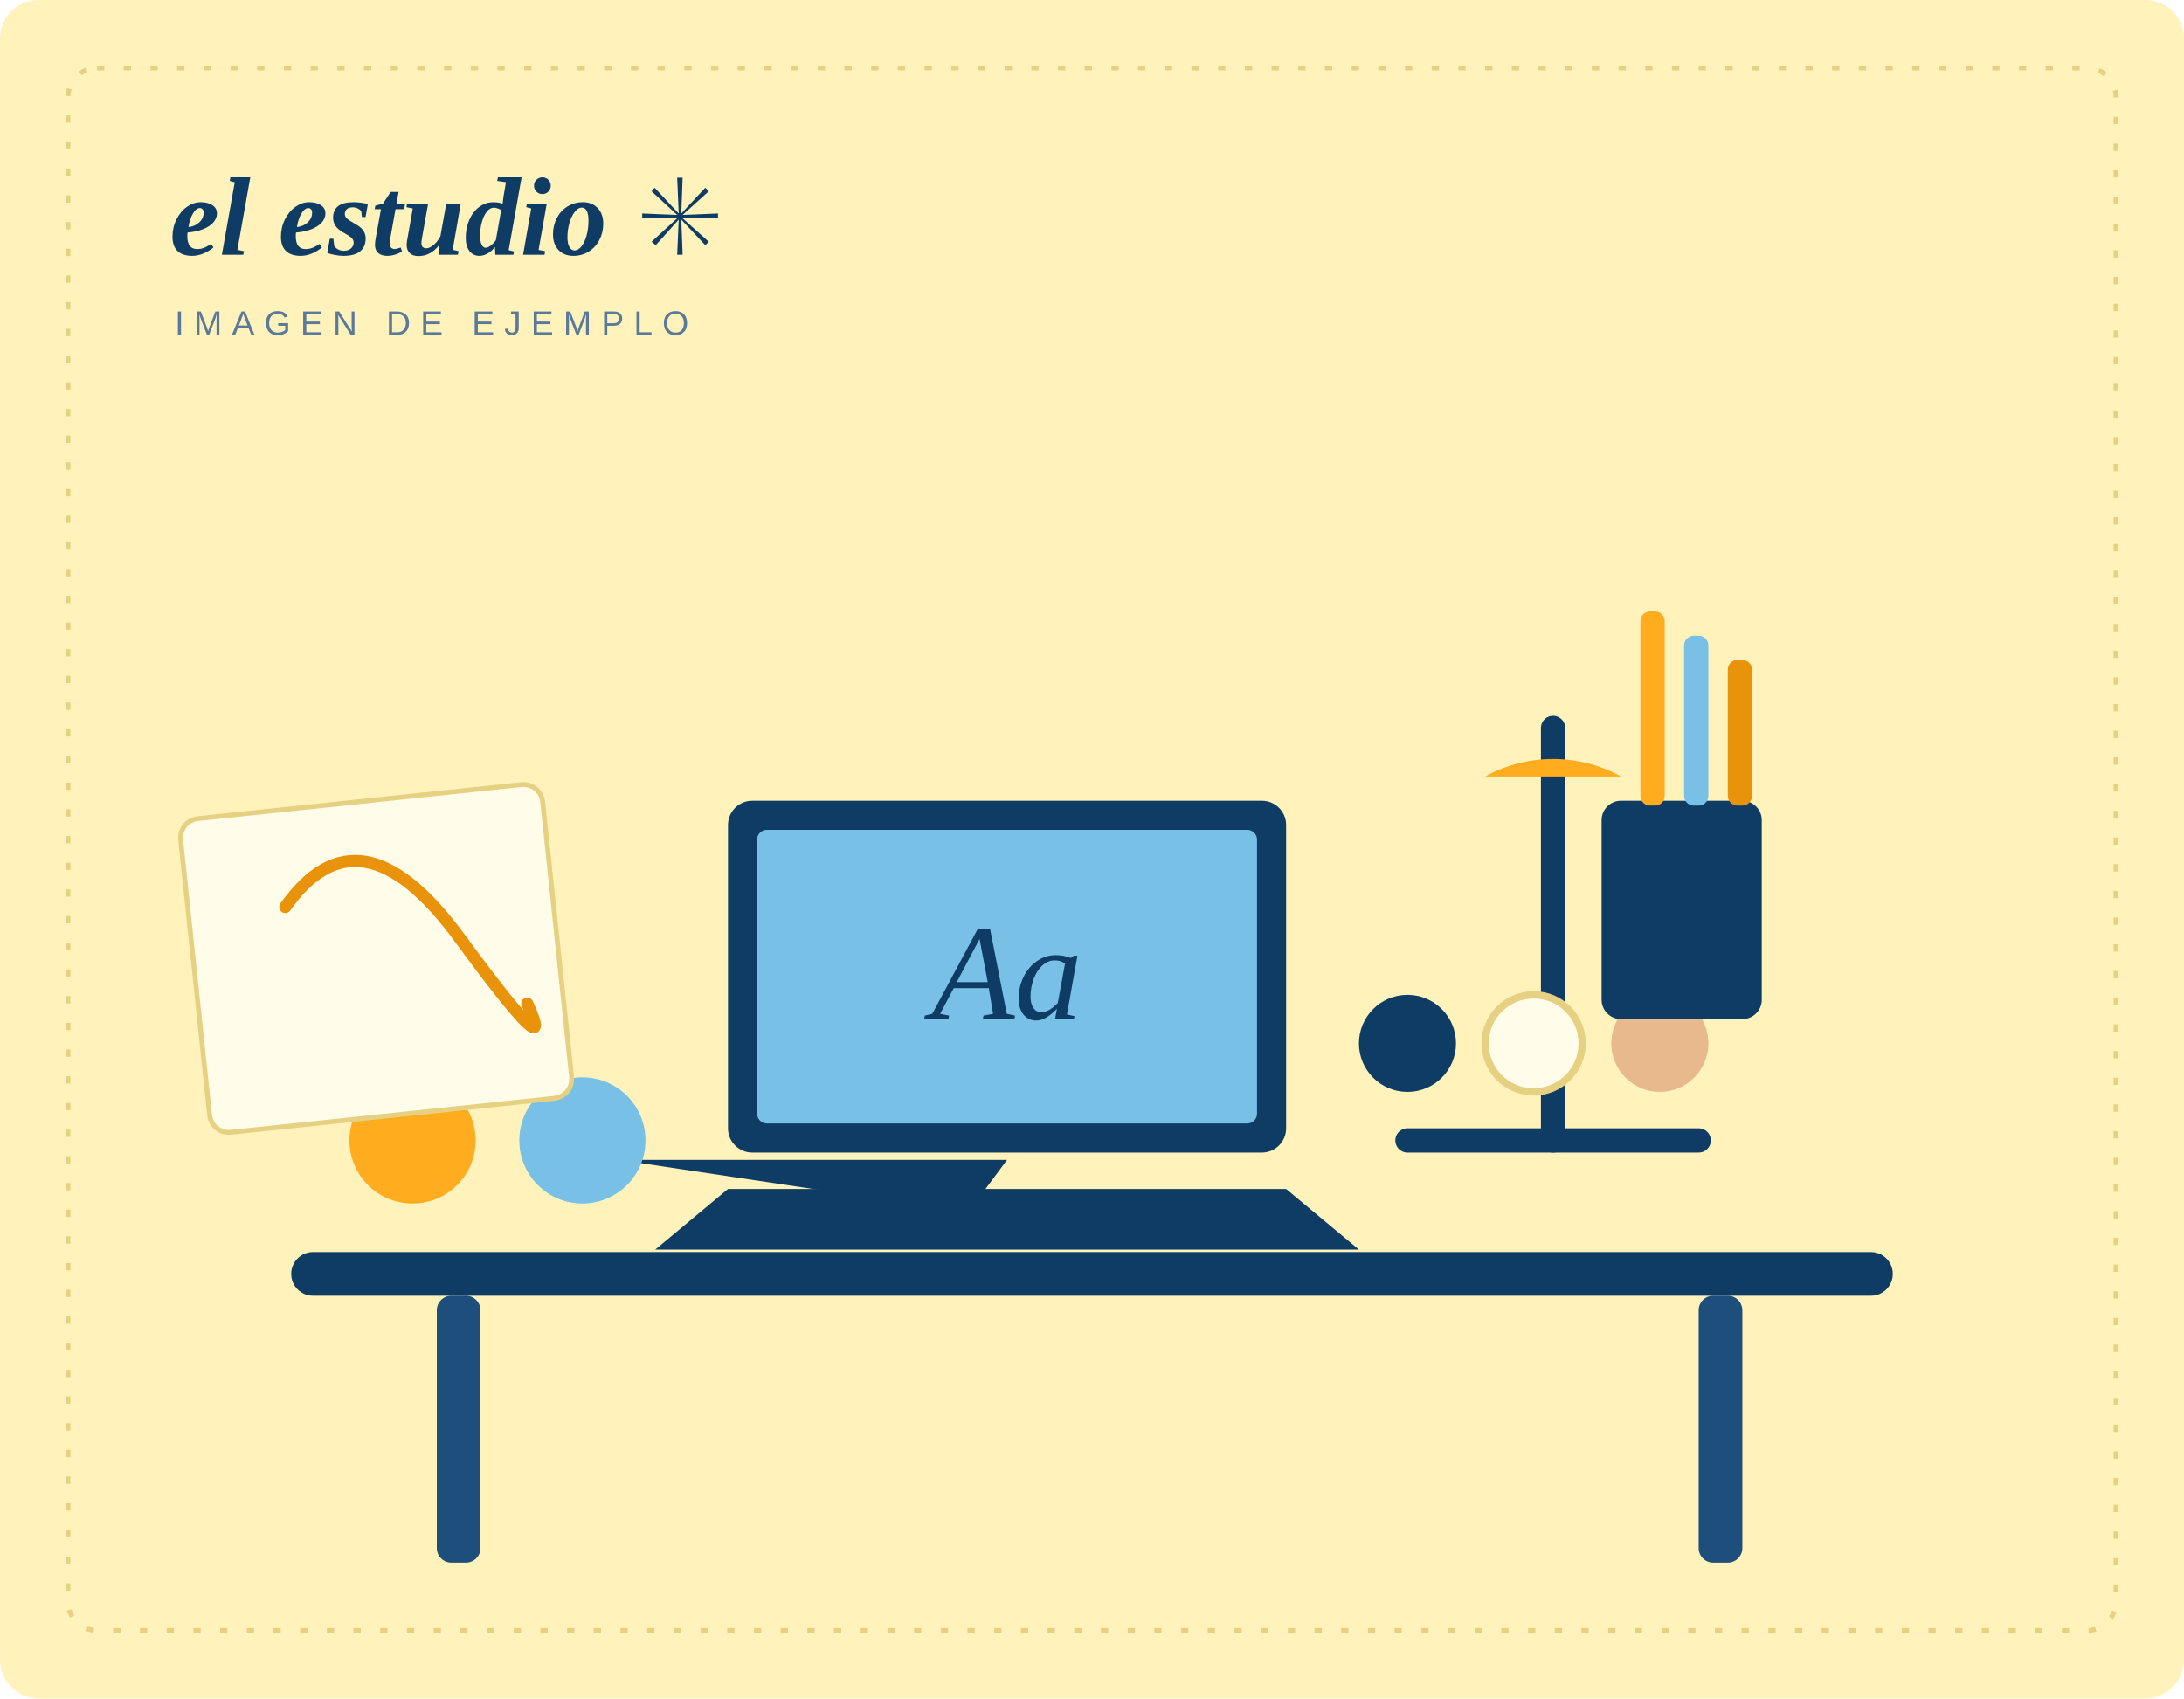
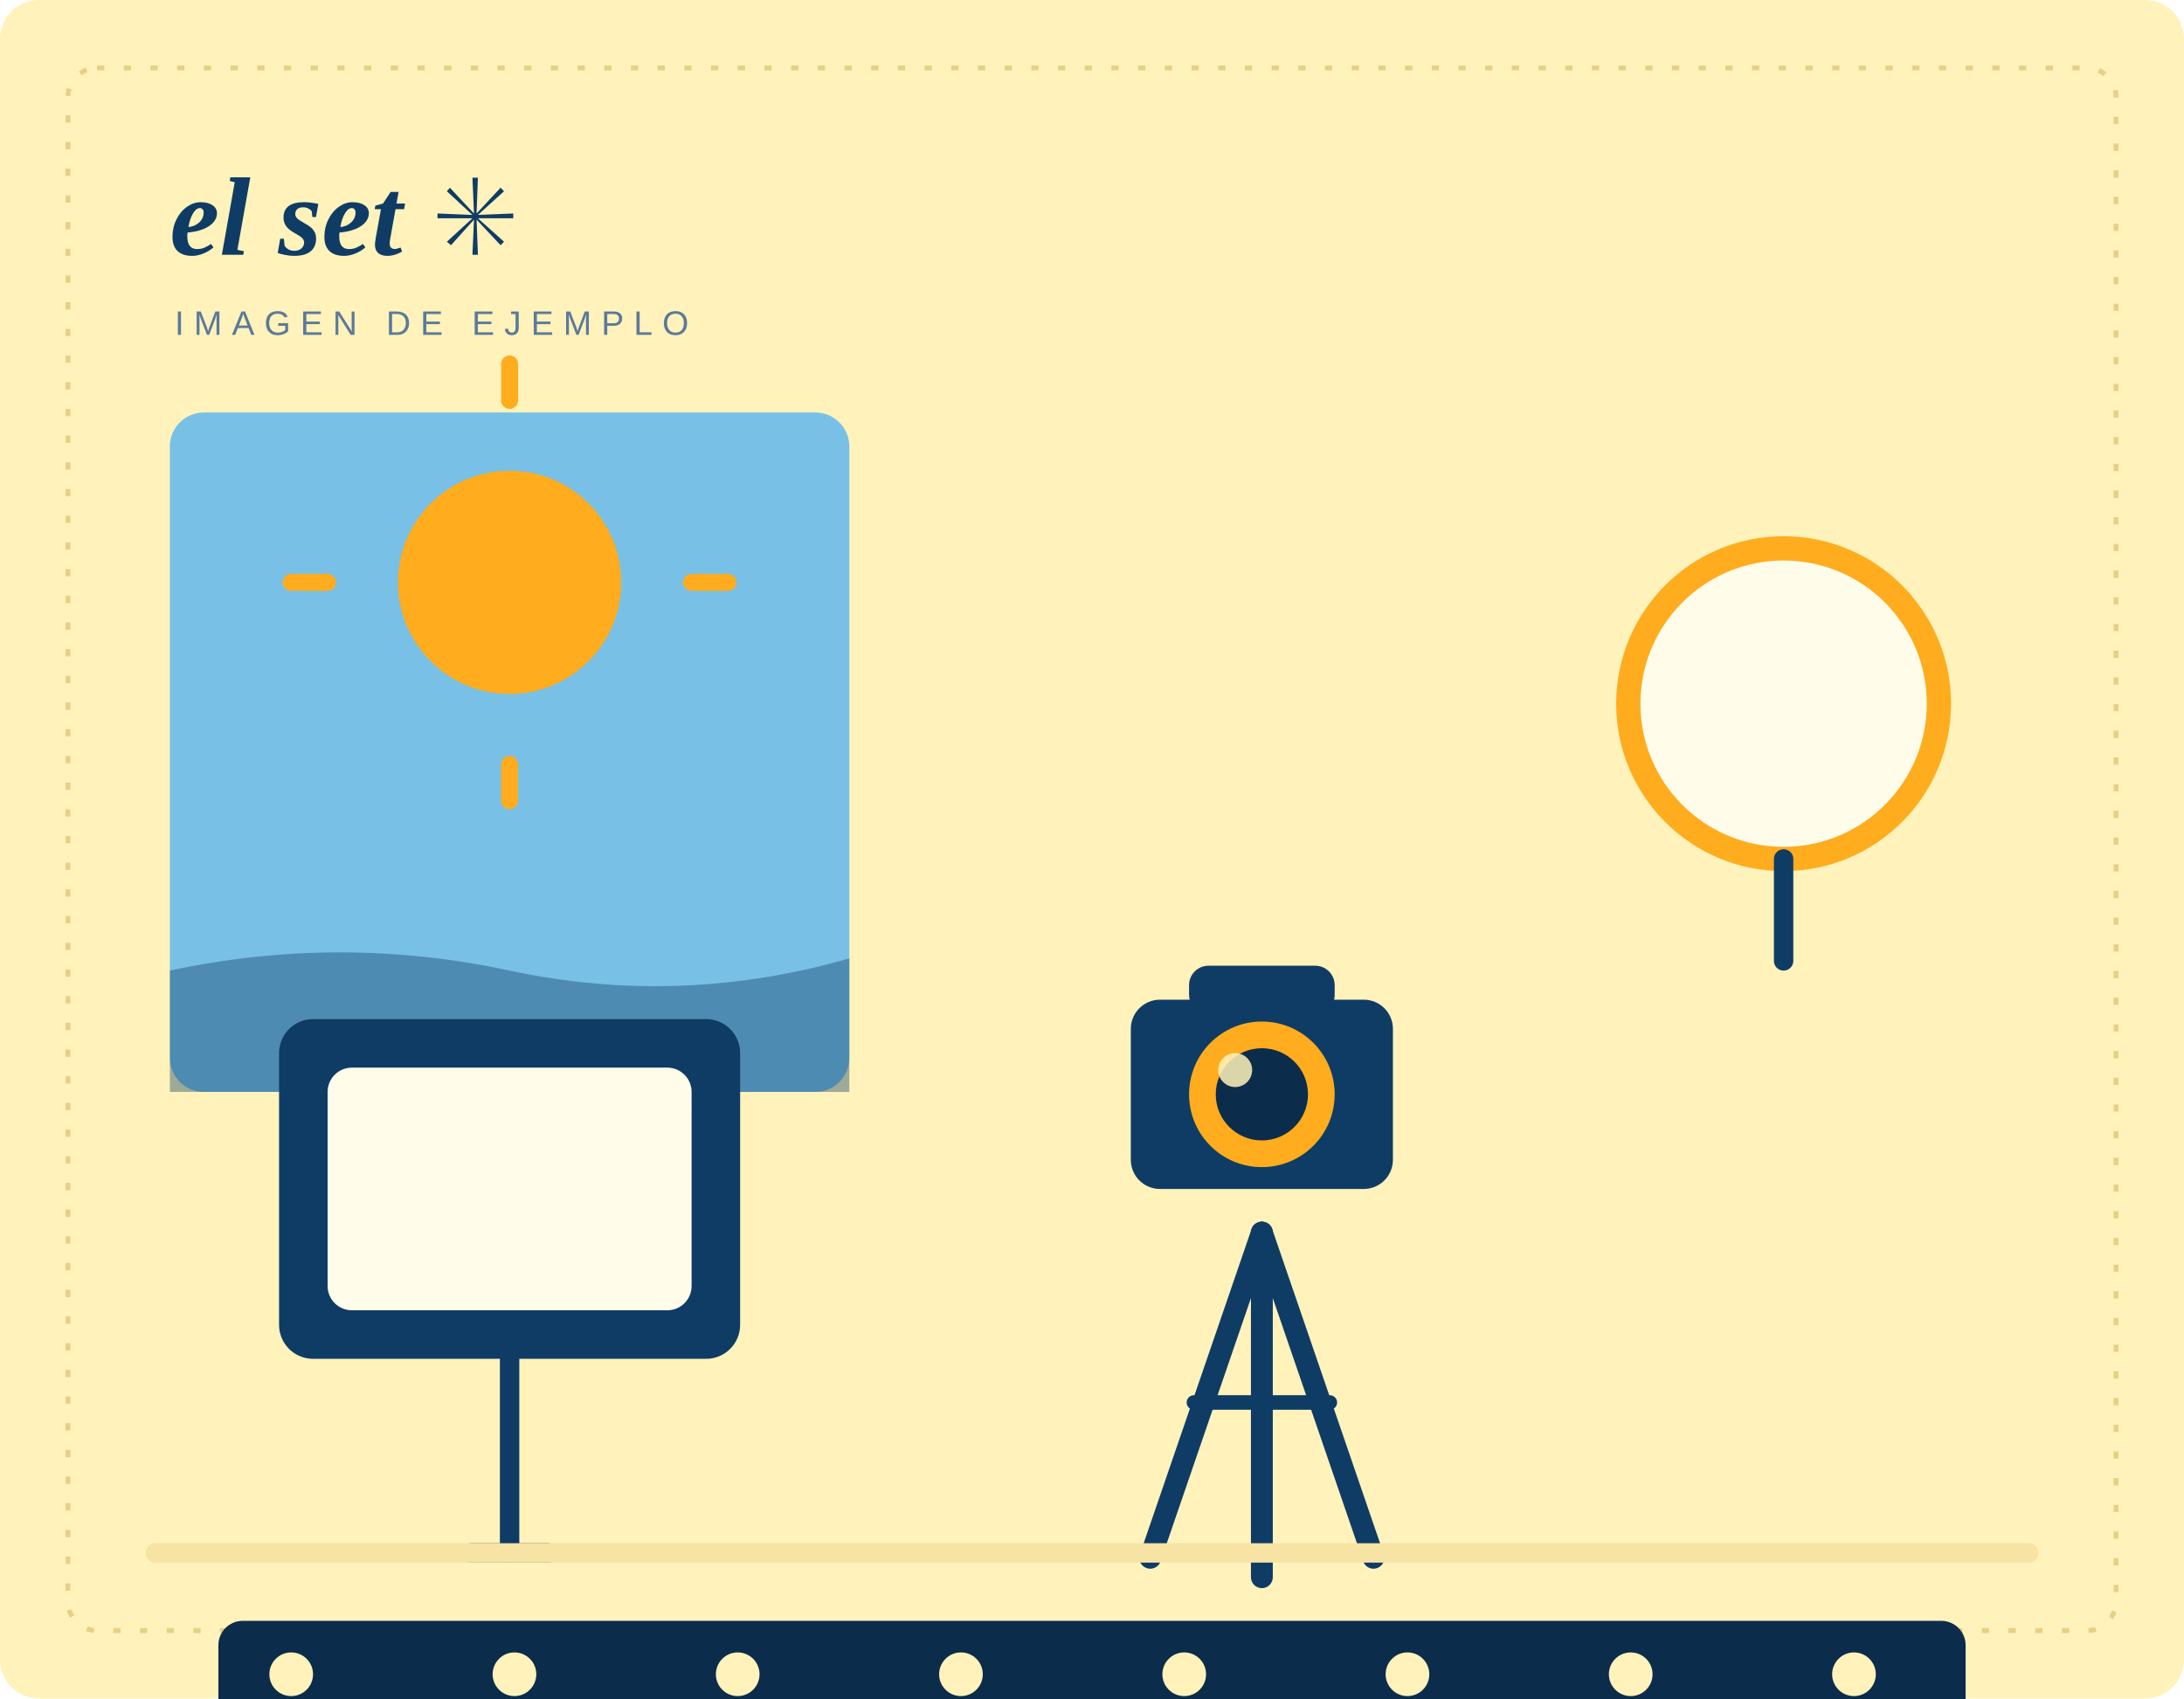
- <svg xmlns="http://www.w3.org/2000/svg" viewBox="0 0 900 700" role="img" aria-label="Ilustración de ejemplo del estudio de diseño">
+ <svg xmlns="http://www.w3.org/2000/svg" viewBox="0 0 900 700" role="img" aria-label="Ilustración de ejemplo del set fotográfico de Sandy">
  <rect width="900" height="700" rx="16" fill="#fff2bb" />
  <rect x="28" y="28" width="844" height="644" rx="12" fill="none" stroke="#e6d183" stroke-width="2" stroke-dasharray="3 8" />
-   <text x="70" y="105" font-family="Georgia, 'Times New Roman', serif" font-style="italic" font-weight="600" font-size="46" fill="#0f3c65">el estudio ✳</text>
+   <text x="70" y="105" font-family="Georgia, 'Times New Roman', serif" font-style="italic" font-weight="600" font-size="46" fill="#0f3c65">el set ✳</text>
  <text x="72" y="138" font-family="Arial, sans-serif" font-size="14" letter-spacing="4" fill="#5b7a99">IMAGEN DE EJEMPLO</text>
-   <path d="M640 300 L640 470" stroke="#0f3c65" stroke-width="10" stroke-linecap="round" />
-   <path d="M580 470 H700" stroke="#0f3c65" stroke-width="10" stroke-linecap="round" />
-   <path d="M612 320 A58 58 0 0 1 668 320 Z" fill="#ffac1e" />
-   <rect x="300" y="330" width="230" height="145" rx="10" fill="#0f3c65" />
-   <rect x="312" y="342" width="206" height="121" rx="4" fill="#78c0e6" />
-   <text x="415" y="420" font-family="Georgia, 'Times New Roman', serif" font-style="italic" font-size="56" fill="#0f3c65" text-anchor="middle">Aa</text>
-   <path d="M255 478 L415 478 L395 505 L435 505 Z" fill="#0f3c65" />
-   <path d="M300 490 L530 490 L560 515 L270 515 Z" fill="#0f3c65" />
-   <rect x="120" y="516" width="660" height="18" rx="9" fill="#0f3c65" />
-   <rect x="180" y="534" width="18" height="110" rx="6" fill="#1d4e7c" />
-   <rect x="700" y="534" width="18" height="110" rx="6" fill="#1d4e7c" />
-   <circle cx="170" cy="470" r="26" fill="#ffac1e" />
-   <circle cx="240" cy="470" r="26" fill="#78c0e6" />
-   <circle cx="580" cy="430" r="20" fill="#0f3c65" />
-   <circle cx="632" cy="430" r="20" fill="#fffce9" stroke="#e6d183" stroke-width="3" />
-   <circle cx="684" cy="430" r="20" fill="#e9b98e" />
-   <rect x="660" y="330" width="66" height="90" rx="8" fill="#0f3c65" />
-   <rect x="676" y="252" width="10" height="80" rx="4" fill="#ffac1e" />
-   <rect x="694" y="262" width="10" height="70" rx="4" fill="#78c0e6" />
-   <rect x="712" y="272" width="10" height="60" rx="4" fill="#e8930a" />
-   <rect x="80" y="330" width="150" height="130" rx="8" fill="#fffce9" stroke="#e6d183" stroke-width="2" transform="rotate(-6 155 395)" />
-   <path d="M120 370 Q155 330 190 390 T215 420" fill="none" stroke="#e8930a" stroke-width="5" stroke-linecap="round" transform="rotate(-6 155 395)" />
+   <rect x="70" y="170" width="280" height="280" rx="14" fill="#78c0e6" />
+   <circle cx="210" cy="240" r="46" fill="#ffac1e" />
+   <g stroke="#ffac1e" stroke-width="7" stroke-linecap="round">
+     <path d="M210 165 V 150" />
+     <path d="M210 315 V 330" />
+     <path d="M135 240 H 120" />
+     <path d="M285 240 H 300" />
+   </g>
+   <path d="M70 400 Q140 385 210 400 Q280 415 350 395 L350 450 L70 450 Z" fill="#0f3c65" opacity="0.4" />
+   <g stroke="#0f3c65" stroke-width="9" stroke-linecap="round">
+     <path d="M520 508 L474 642" />
+     <path d="M520 508 L566 642" />
+     <path d="M520 508 L520 650" />
+     <path d="M492 578 L548 578" stroke-width="6" />
+   </g>
+   <rect x="466" y="412" width="108" height="78" rx="12" fill="#0f3c65" />
+   <circle cx="520" cy="451" r="30" fill="#ffac1e" />
+   <circle cx="520" cy="451" r="19" fill="#0b2c4a" />
+   <circle cx="509" cy="441" r="7" fill="#fff2bb" opacity="0.85" />
+   <rect x="490" y="398" width="60" height="20" rx="8" fill="#0f3c65" />
+   <path d="M210 560 V 640" stroke="#0f3c65" stroke-width="8" stroke-linecap="round" />
+   <rect x="190" y="636" width="40" height="8" rx="4" fill="#0f3c65" />
+   <rect x="115" y="420" width="190" height="140" rx="14" fill="#0f3c65" />
+   <rect x="135" y="440" width="150" height="100" rx="10" fill="#fffce9" />
+   <circle cx="735" cy="290" r="64" fill="#fffce9" stroke="#ffac1e" stroke-width="10" />
+   <path d="M735 354 V 396" stroke="#0f3c65" stroke-width="8" stroke-linecap="round" />
+   <rect x="60" y="636" width="780" height="8" rx="4" fill="#f7e3a3" />
+   <rect x="90" y="668" width="720" height="44" rx="10" fill="#0b2c4a" />
+   <g fill="#fff2bb">
+     <circle cx="120" cy="690" r="9" />
+     <circle cx="212" cy="690" r="9" />
+     <circle cx="304" cy="690" r="9" />
+     <circle cx="396" cy="690" r="9" />
+     <circle cx="488" cy="690" r="9" />
+     <circle cx="580" cy="690" r="9" />
+     <circle cx="672" cy="690" r="9" />
+     <circle cx="764" cy="690" r="9" />
+   </g>
</svg>
